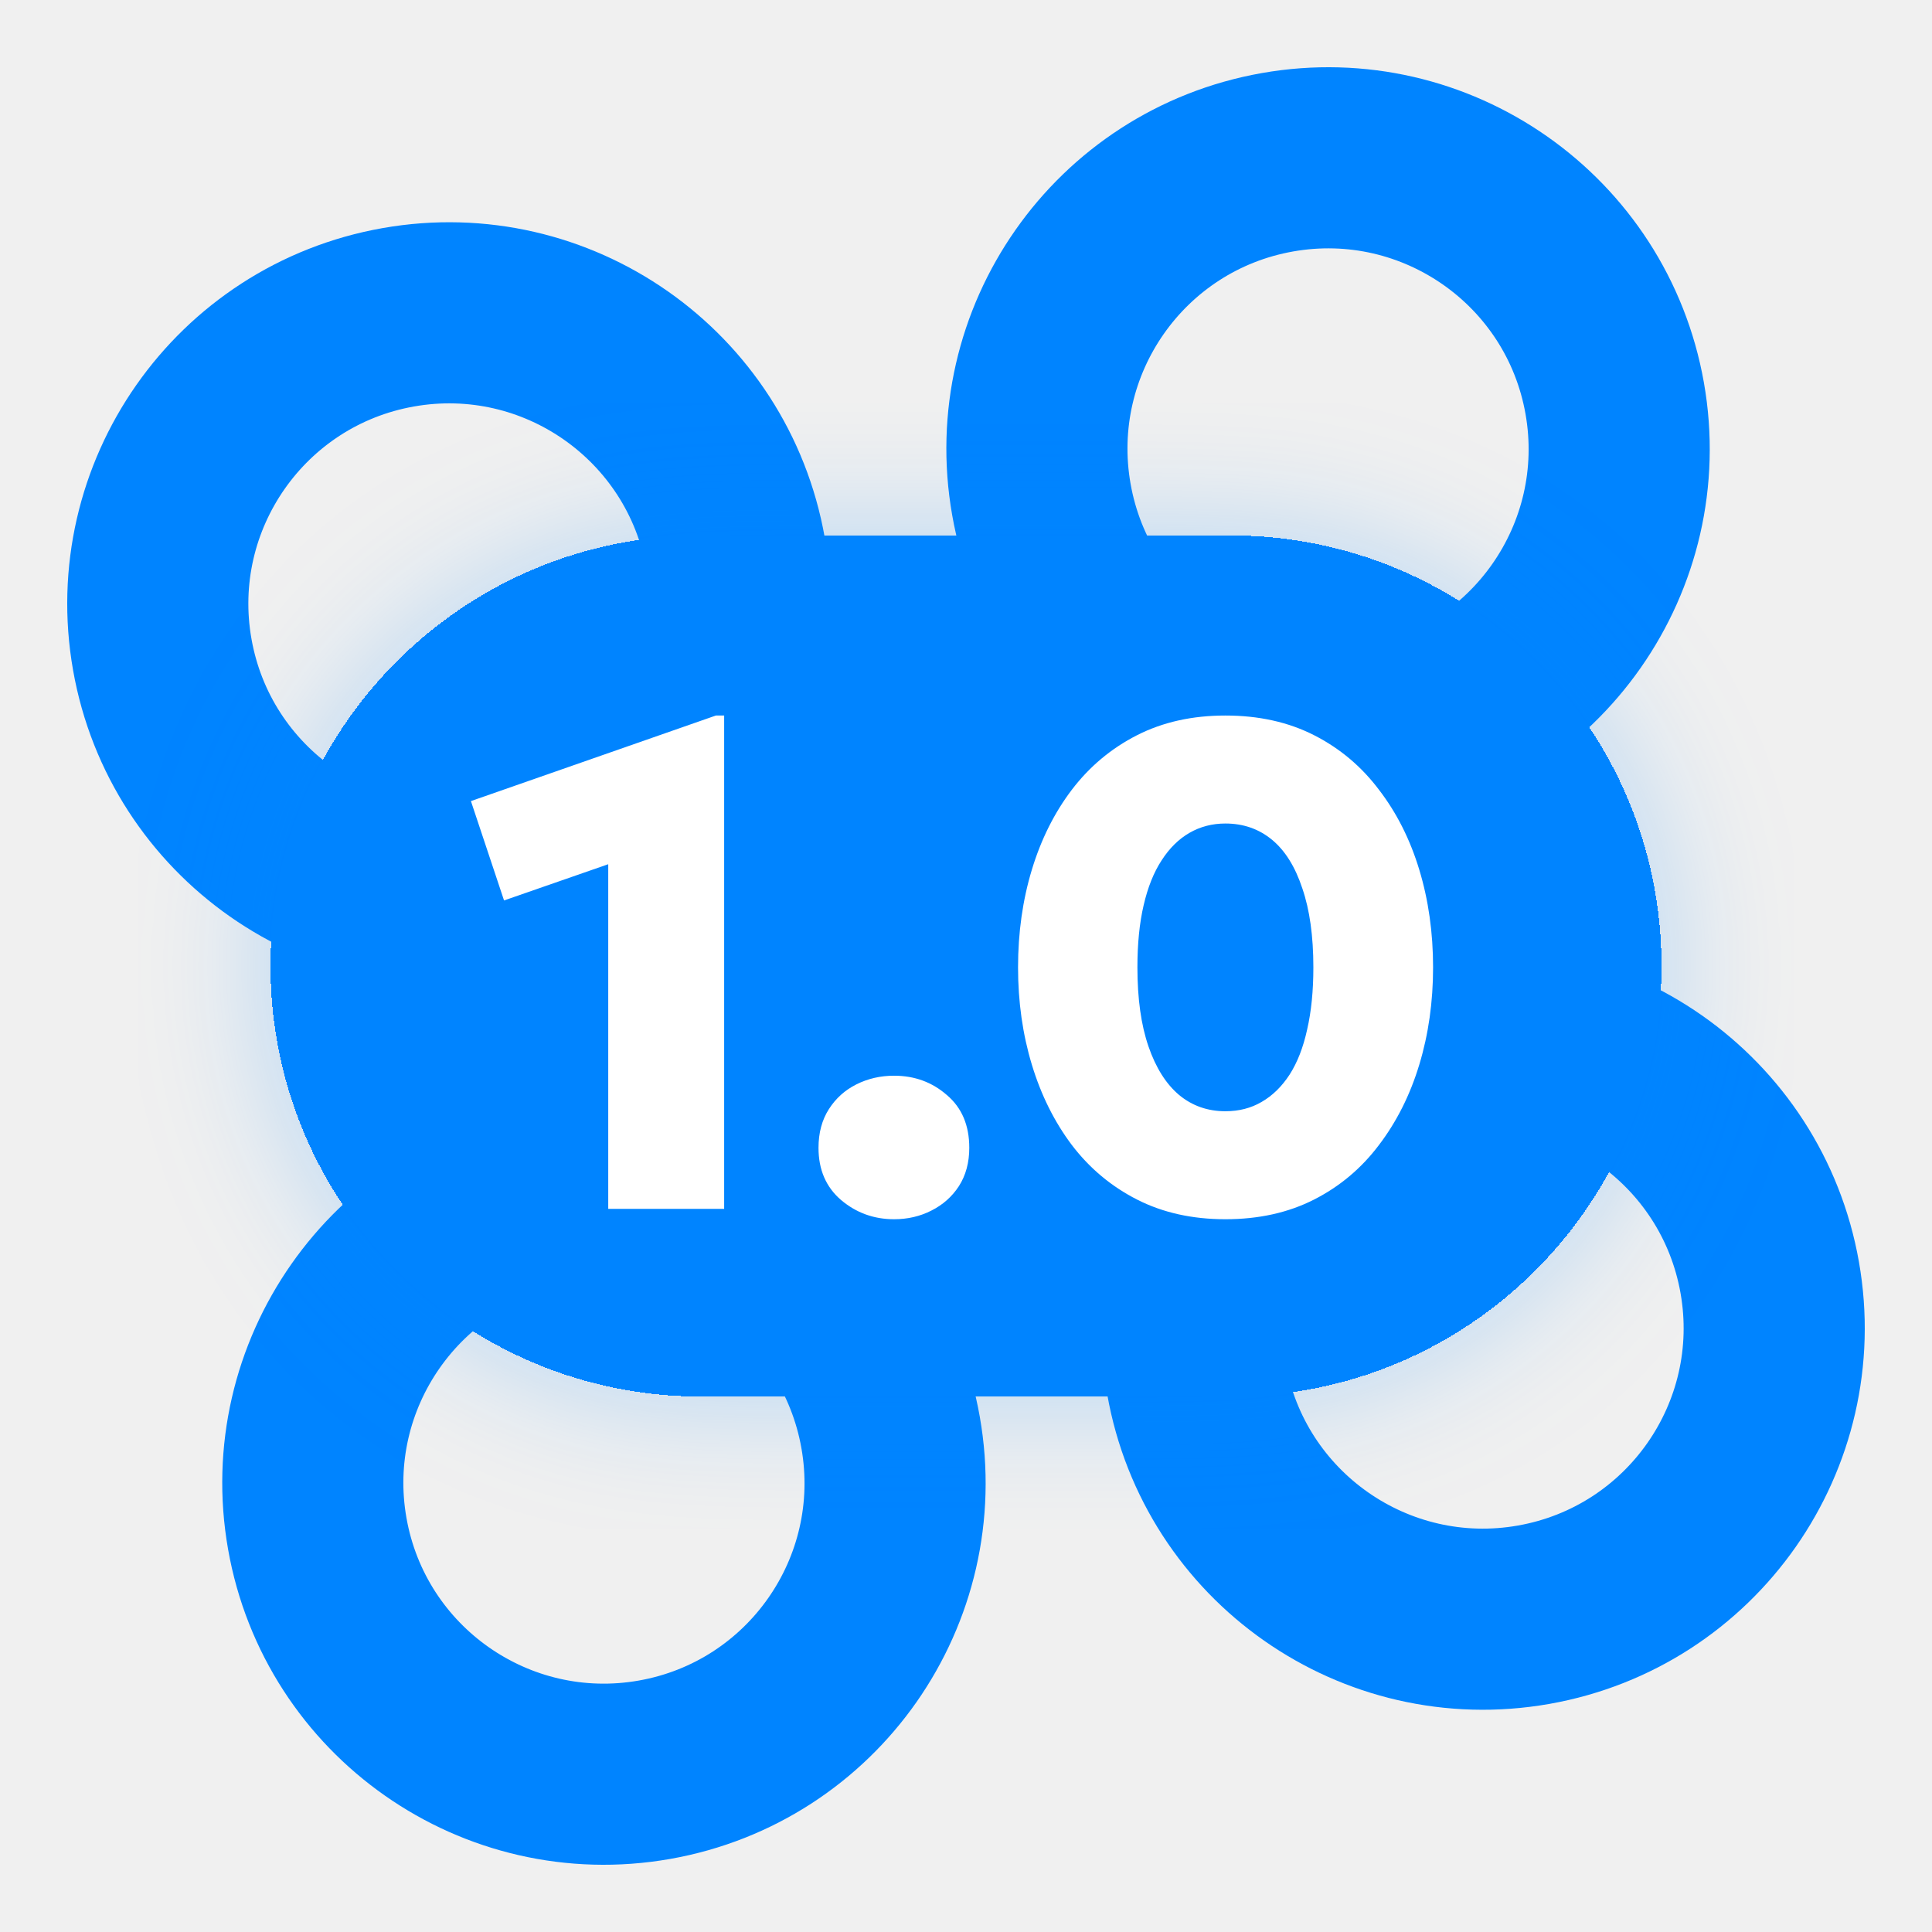
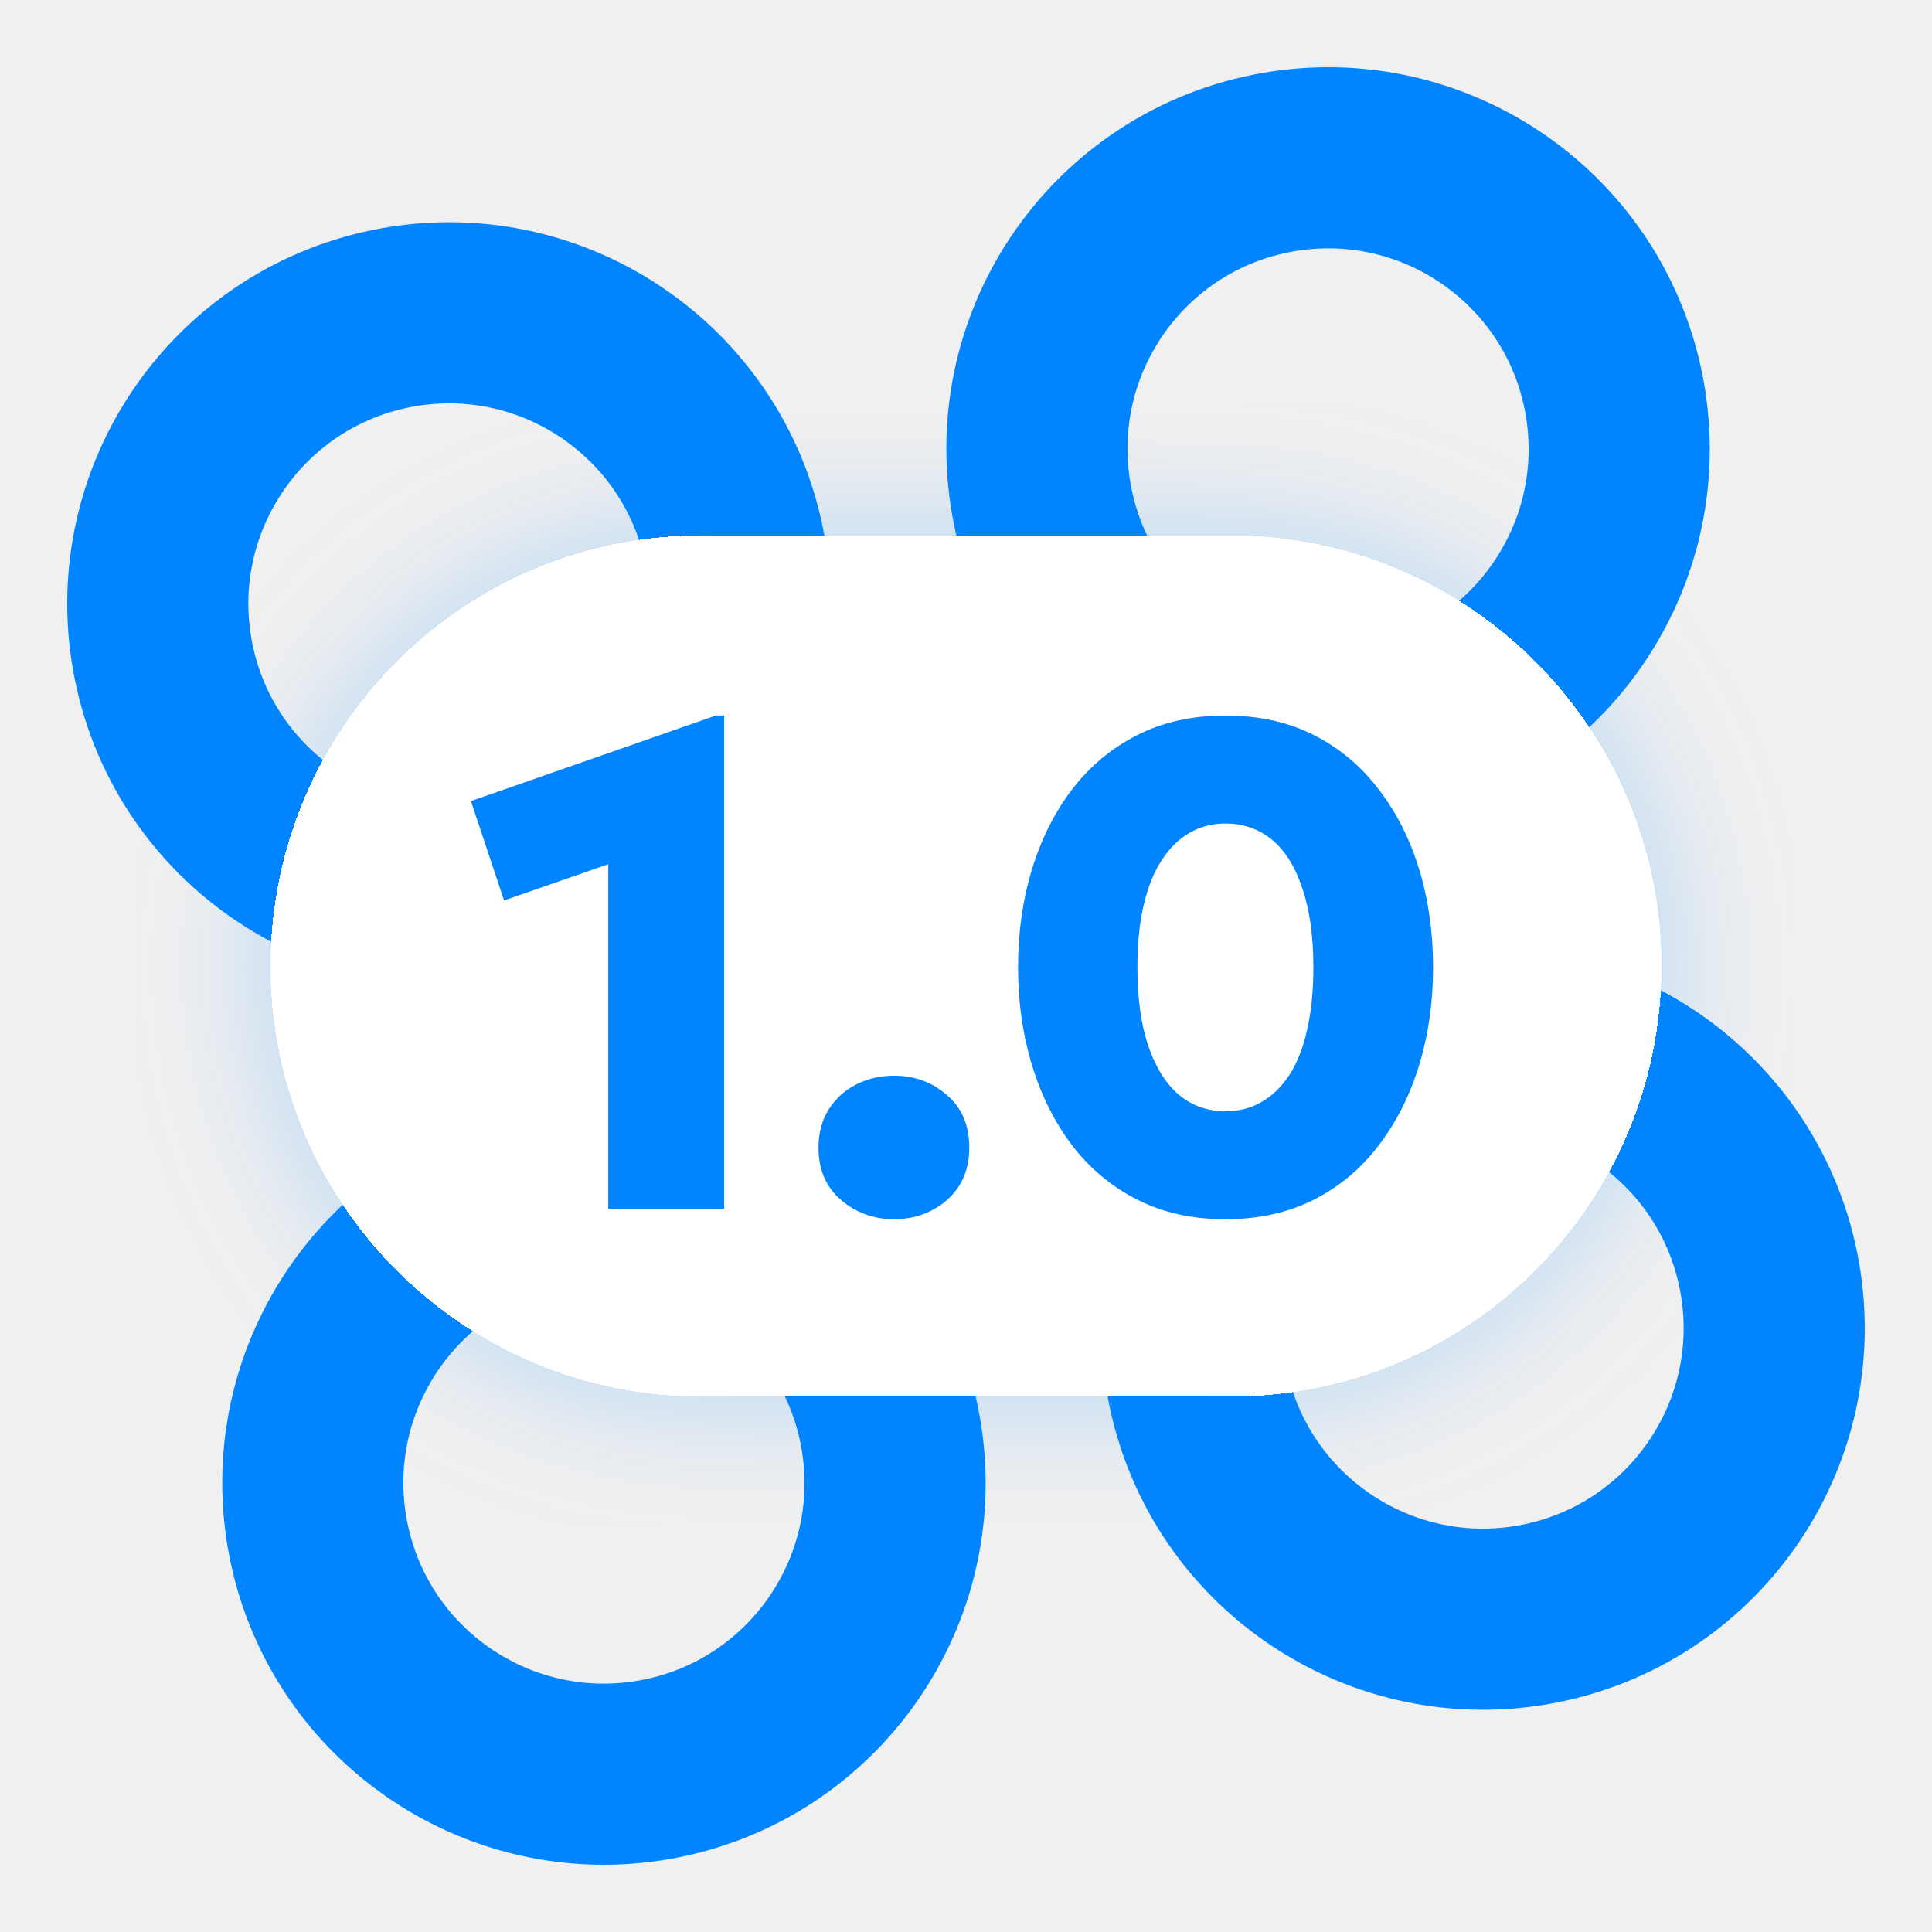
<svg xmlns="http://www.w3.org/2000/svg" width="350" height="350" viewBox="0 0 350 350" fill="none">
  <path d="M121.645 155.85L90.485 161.344C61.803 166.401 34.452 147.25 29.395 118.568C24.337 89.886 43.489 62.535 72.171 57.477C100.853 52.42 128.204 71.572 133.261 100.253L138.756 131.413C140.779 142.886 133.118 153.827 121.645 155.85Z" stroke="#0084FF" stroke-width="32.812" />
  <path d="M292.523 72.171C297.58 100.853 278.429 128.204 249.747 133.262C221.065 138.319 193.714 119.168 188.656 90.486C183.599 61.804 202.751 34.453 231.432 29.395C260.114 24.338 287.466 43.489 292.523 72.171Z" stroke="#0084FF" stroke-width="32.812" />
  <path d="M161.343 259.515C166.401 288.197 147.249 315.548 118.567 320.606C89.885 325.663 62.534 306.512 57.477 277.83C52.419 249.148 71.571 221.797 100.253 216.739C128.935 211.682 156.286 230.833 161.343 259.515Z" stroke="#0084FF" stroke-width="32.812" />
  <path d="M228.355 194.152L259.515 188.657C288.196 183.6 315.548 202.751 320.605 231.433C325.662 260.115 306.511 287.466 277.829 292.524C249.147 297.581 221.796 278.43 216.739 249.748L211.244 218.588C209.221 207.115 216.882 196.174 228.355 194.152Z" stroke="#0084FF" stroke-width="32.812" />
  <g filter="url(#filter0_d_3447_8)">
-     <rect x="49" y="97" width="252" height="156" rx="78" fill="#0084FF" shape-rendering="crispEdges" />
-     <path d="M110.188 219L110.188 156.562L91.312 163.125L85.312 145.125L129.688 129.625L131.188 129.625L131.188 219L110.188 219ZM161.969 220.875C158.302 220.875 155.094 219.708 152.344 217.375C149.635 215.042 148.281 211.896 148.281 207.938C148.281 205.229 148.906 202.896 150.156 200.937C151.406 198.979 153.073 197.479 155.156 196.437C157.24 195.396 159.51 194.875 161.969 194.875C165.677 194.875 168.865 196.042 171.531 198.375C174.24 200.667 175.594 203.854 175.594 207.938C175.594 210.604 174.969 212.917 173.719 214.875C172.469 216.792 170.802 218.271 168.719 219.313C166.677 220.354 164.427 220.875 161.969 220.875ZM221.991 220.875C215.991 220.875 210.658 219.688 205.991 217.313C201.325 214.938 197.387 211.646 194.179 207.438C191.012 203.229 188.595 198.375 186.929 192.875C185.262 187.375 184.429 181.5 184.429 175.25C184.429 168.958 185.262 163.062 186.929 157.562C188.595 152.062 191.012 147.229 194.179 143.062C197.387 138.854 201.325 135.562 205.991 133.187C210.658 130.812 215.991 129.625 221.991 129.625C228.033 129.625 233.387 130.812 238.054 133.187C242.72 135.562 246.637 138.854 249.804 143.062C253.012 147.229 255.45 152.062 257.116 157.562C258.783 163.062 259.616 168.958 259.616 175.25C259.616 181.5 258.783 187.375 257.116 192.875C255.45 198.375 253.012 203.229 249.804 207.438C246.637 211.646 242.72 214.938 238.054 217.313C233.387 219.688 228.033 220.875 221.991 220.875ZM221.991 201.312C224.45 201.312 226.637 200.75 228.554 199.625C230.512 198.5 232.2 196.854 233.616 194.687C235.033 192.479 236.095 189.75 236.804 186.5C237.554 183.25 237.929 179.5 237.929 175.25C237.929 169.583 237.262 164.812 235.929 160.937C234.637 157.021 232.804 154.083 230.429 152.125C228.054 150.167 225.241 149.187 221.991 149.187C219.616 149.187 217.45 149.75 215.491 150.875C213.533 152 211.845 153.667 210.429 155.875C209.012 158.042 207.929 160.75 207.179 164C206.429 167.208 206.054 170.958 206.054 175.25C206.054 180.917 206.72 185.687 208.054 189.562C209.387 193.437 211.241 196.375 213.616 198.375C215.991 200.333 218.783 201.312 221.991 201.312Z" fill="white" />
+     <rect x="49" y="97" width="252" height="156" rx="78" fill="white" shape-rendering="crispEdges" />
+     <path d="M110.188 219L110.188 156.562L91.312 163.125L85.312 145.125L129.688 129.625L131.188 129.625L131.188 219L110.188 219ZM161.969 220.875C158.302 220.875 155.094 219.708 152.344 217.375C149.635 215.042 148.281 211.896 148.281 207.938C148.281 205.229 148.906 202.896 150.156 200.937C151.406 198.979 153.073 197.479 155.156 196.437C157.24 195.396 159.51 194.875 161.969 194.875C165.677 194.875 168.865 196.042 171.531 198.375C174.24 200.667 175.594 203.854 175.594 207.938C175.594 210.604 174.969 212.917 173.719 214.875C172.469 216.792 170.802 218.271 168.719 219.313C166.677 220.354 164.427 220.875 161.969 220.875ZM221.991 220.875C215.991 220.875 210.658 219.688 205.991 217.313C201.325 214.938 197.387 211.646 194.179 207.438C191.012 203.229 188.595 198.375 186.929 192.875C185.262 187.375 184.429 181.5 184.429 175.25C184.429 168.958 185.262 163.062 186.929 157.562C188.595 152.062 191.012 147.229 194.179 143.062C197.387 138.854 201.325 135.562 205.991 133.187C210.658 130.812 215.991 129.625 221.991 129.625C228.033 129.625 233.387 130.812 238.054 133.187C242.72 135.562 246.637 138.854 249.804 143.062C253.012 147.229 255.45 152.062 257.116 157.562C258.783 163.062 259.616 168.958 259.616 175.25C259.616 181.5 258.783 187.375 257.116 192.875C255.45 198.375 253.012 203.229 249.804 207.438C246.637 211.646 242.72 214.938 238.054 217.313C233.387 219.688 228.033 220.875 221.991 220.875ZM221.991 201.312C224.45 201.312 226.637 200.75 228.554 199.625C230.512 198.5 232.2 196.854 233.616 194.687C235.033 192.479 236.095 189.75 236.804 186.5C237.554 183.25 237.929 179.5 237.929 175.25C237.929 169.583 237.262 164.812 235.929 160.937C234.637 157.021 232.804 154.083 230.429 152.125C228.054 150.167 225.241 149.187 221.991 149.187C219.616 149.187 217.45 149.75 215.491 150.875C213.533 152 211.845 153.667 210.429 155.875C209.012 158.042 207.929 160.75 207.179 164C206.429 167.208 206.054 170.958 206.054 175.25C206.054 180.917 206.72 185.687 208.054 189.562C209.387 193.437 211.241 196.375 213.616 198.375C215.991 200.333 218.783 201.312 221.991 201.312Z" fill="#0084FF" />
  </g>
  <defs>
    <filter id="filter0_d_3447_8" x="25" y="73" width="300" height="204" filterUnits="userSpaceOnUse" color-interpolation-filters="sRGB">
      <feFlood flood-opacity="0" result="BackgroundImageFix" />
      <feColorMatrix in="SourceAlpha" type="matrix" values="0 0 0 0 0 0 0 0 0 0 0 0 0 0 0 0 0 0 127 0" result="hardAlpha" />
      <feOffset />
      <feGaussianBlur stdDeviation="12" />
      <feComposite in2="hardAlpha" operator="out" />
      <feColorMatrix type="matrix" values="0 0 0 0 0 0 0 0 0 0.517 0 0 0 0 1 0 0 0 0.25 0" />
      <feBlend mode="normal" in2="BackgroundImageFix" result="effect1_dropShadow_3447_8" />
      <feBlend mode="normal" in="SourceGraphic" in2="effect1_dropShadow_3447_8" result="shape" />
    </filter>
  </defs>
</svg>
